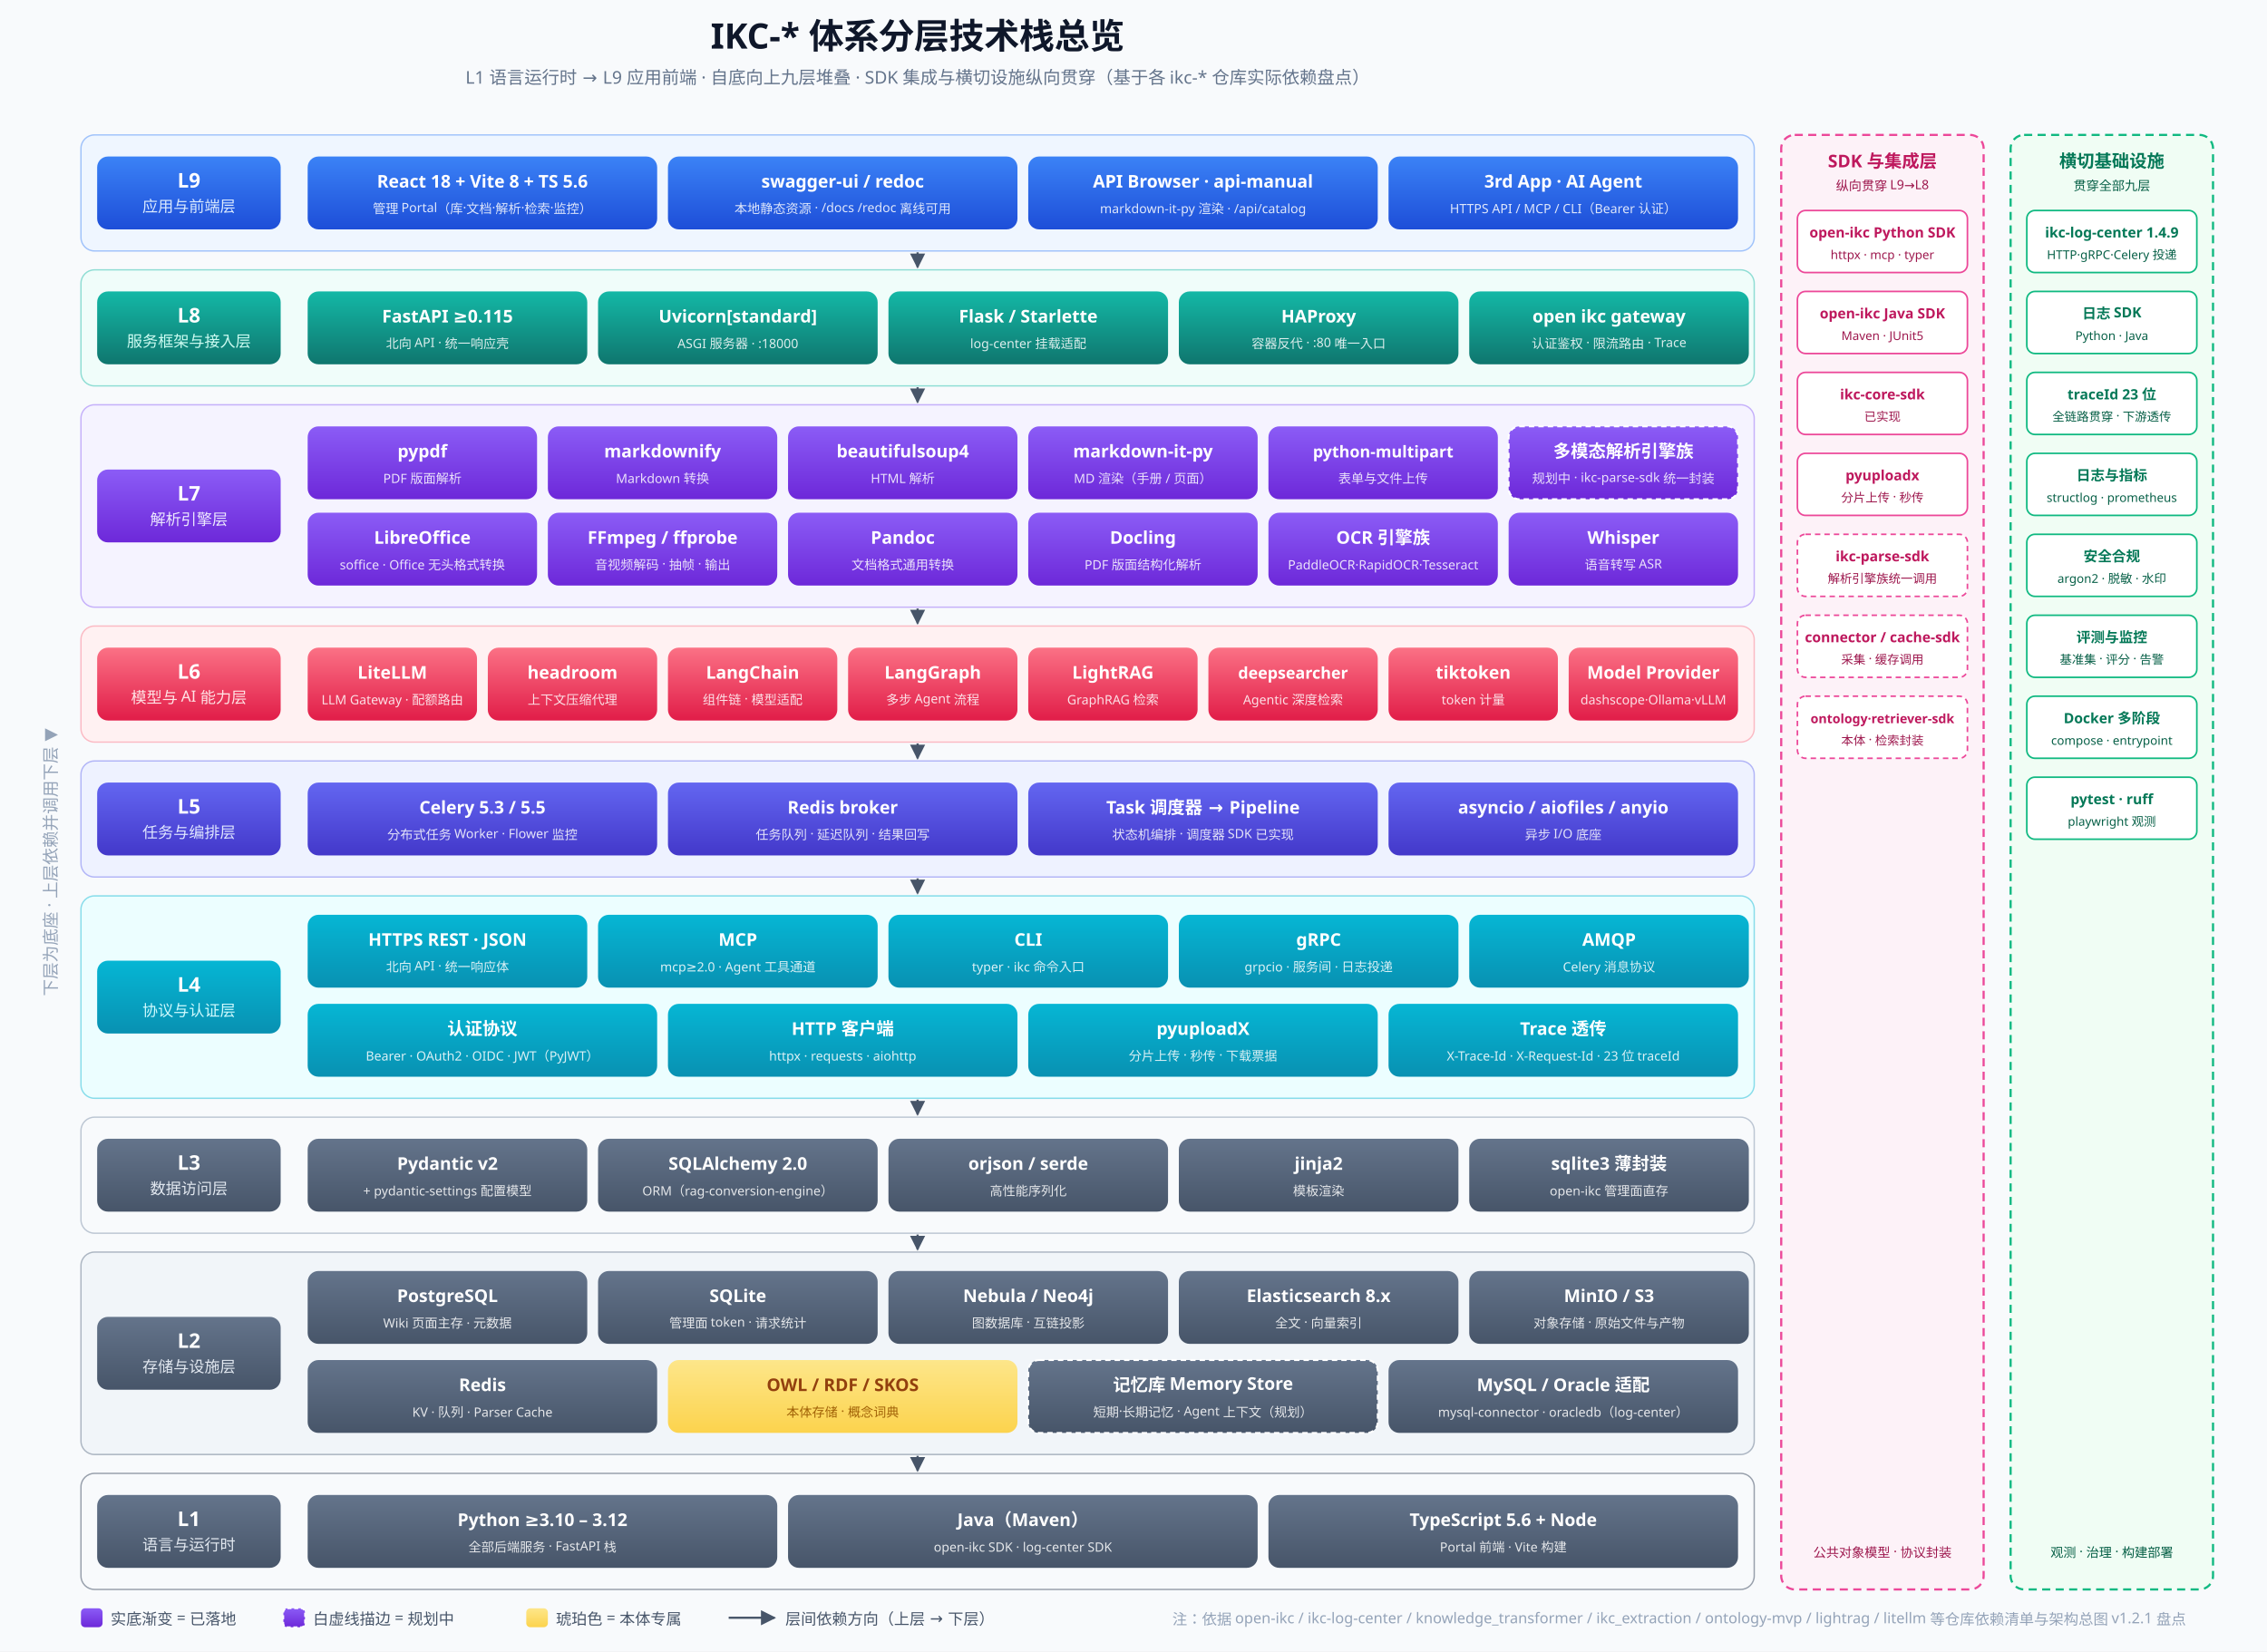
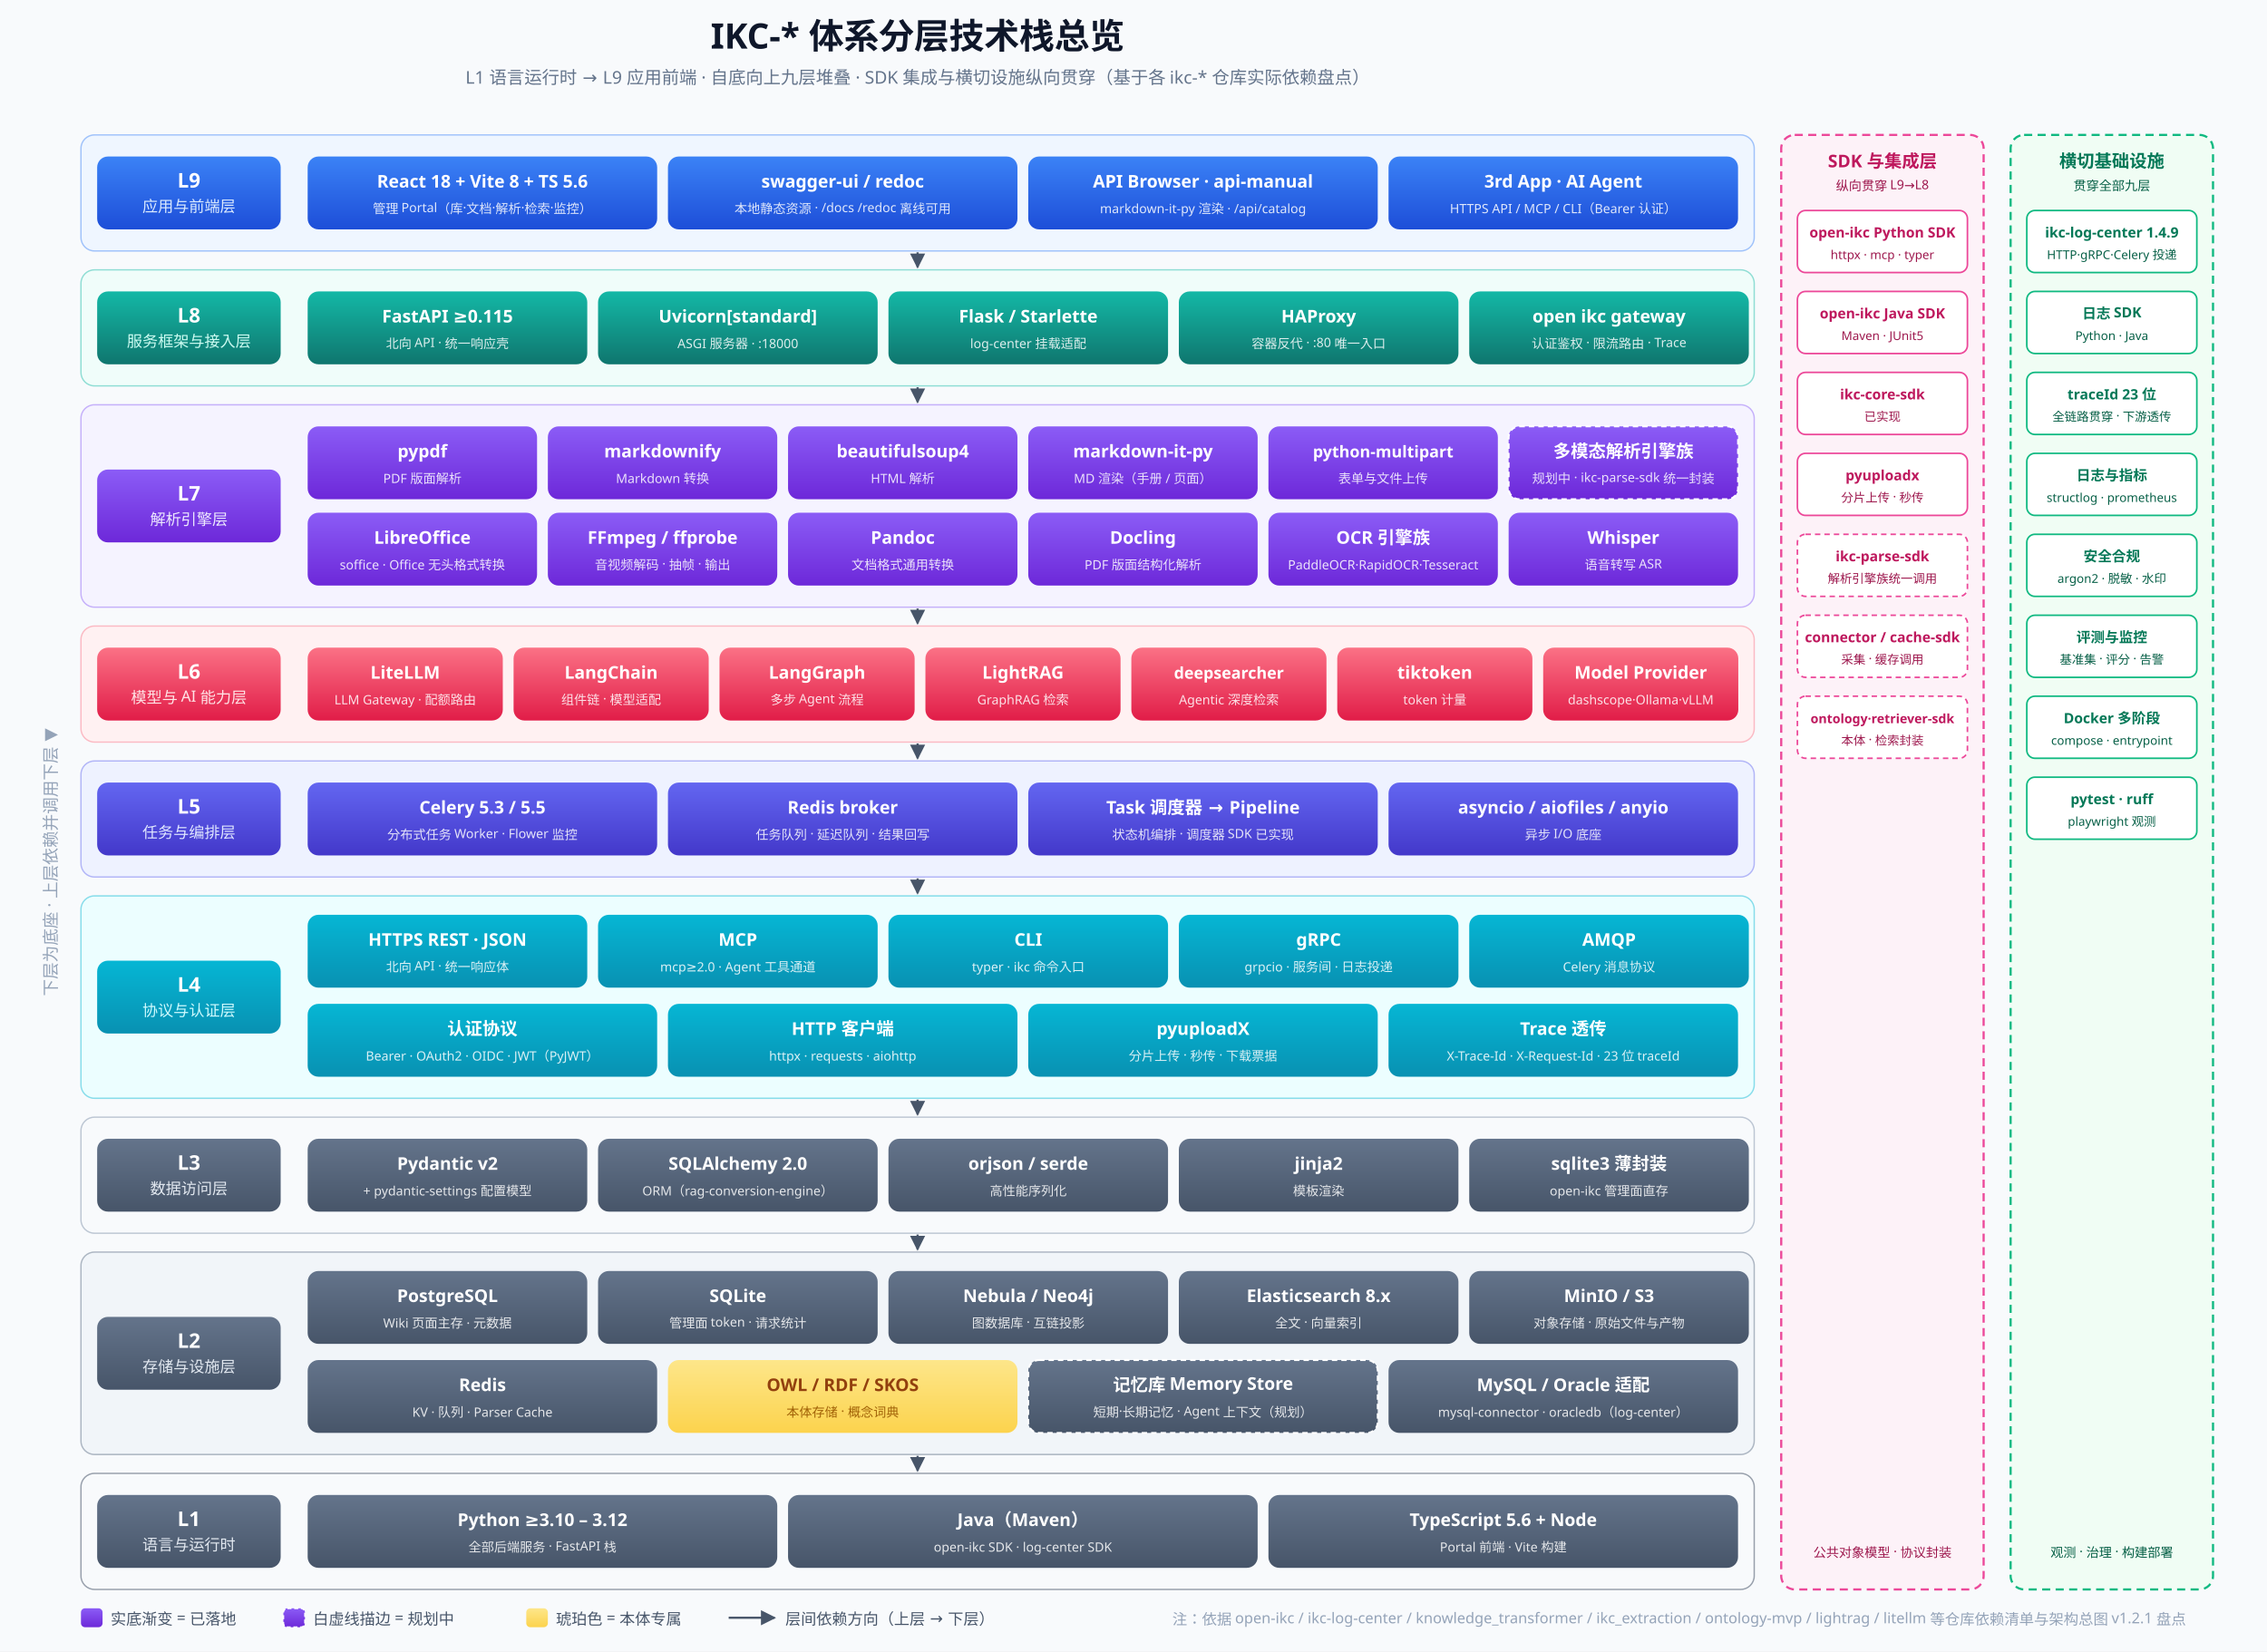
<svg xmlns="http://www.w3.org/2000/svg" viewBox="0 0 1680 1224" font-family="'PingFang SC','Microsoft YaHei','Noto Sans SC',sans-serif">
  <defs>
    <linearGradient id="gBlue" x1="0" y1="0" x2="0" y2="1">
      <stop offset="0" stop-color="#3b82f6" />
      <stop offset="1" stop-color="#1d4ed8" />
    </linearGradient>
    <linearGradient id="gTeal" x1="0" y1="0" x2="0" y2="1">
      <stop offset="0" stop-color="#14b8a6" />
      <stop offset="1" stop-color="#0f766e" />
    </linearGradient>
    <linearGradient id="gIndigo" x1="0" y1="0" x2="0" y2="1">
      <stop offset="0" stop-color="#6366f1" />
      <stop offset="1" stop-color="#4338ca" />
    </linearGradient>
    <linearGradient id="gViolet" x1="0" y1="0" x2="0" y2="1">
      <stop offset="0" stop-color="#8b5cf6" />
      <stop offset="1" stop-color="#6d28d9" />
    </linearGradient>
    <linearGradient id="gRose" x1="0" y1="0" x2="0" y2="1">
      <stop offset="0" stop-color="#fb7185" />
      <stop offset="1" stop-color="#e11d48" />
    </linearGradient>
    <linearGradient id="gCyan" x1="0" y1="0" x2="0" y2="1">
      <stop offset="0" stop-color="#06b6d4" />
      <stop offset="1" stop-color="#0891b2" />
    </linearGradient>
    <linearGradient id="gSlate" x1="0" y1="0" x2="0" y2="1">
      <stop offset="0" stop-color="#64748b" />
      <stop offset="1" stop-color="#475569" />
    </linearGradient>
    <linearGradient id="gAmber" x1="0" y1="0" x2="0" y2="1">
      <stop offset="0" stop-color="#fde68a" />
      <stop offset="1" stop-color="#fcd34d" />
    </linearGradient>
    <marker id="arrow" viewBox="0 0 10 10" refX="9" refY="5" markerWidth="7" markerHeight="7" orient="auto-start-reverse">
      <path d="M 0 0 L 10 5 L 0 10 z" fill="#475569" />
    </marker>
  </defs>
  <rect x="0" y="0" width="1680" height="1224" fill="#f8fafc" />
  <text x="680" y="36" text-anchor="middle" font-size="26" font-weight="bold" fill="#0f172a">IKC-* 体系分层技术栈总览</text>
  <text x="680" y="62" text-anchor="middle" font-size="13" fill="#64748b">L1 语言运行时 → L9 应用前端 · 自底向上九层堆叠 · SDK 集成与横切设施纵向贯穿（基于各 ikc-* 仓库实际依赖盘点）</text>
  <text x="42" y="639" transform="rotate(-90 42 639)" text-anchor="middle" font-size="12.5" fill="#94a3b8">下层为底座 · 上层依赖并调用下层 ▼</text>
  <rect x="60" y="100" width="1240" height="86" rx="10" fill="#eff6ff" stroke="#3b82f6" stroke-width="1" stroke-opacity=".45" />
  <rect x="72" y="116" width="136" height="54" rx="8" fill="url(#gBlue)" />
  <text x="140" y="139" text-anchor="middle" font-size="15" font-weight="bold" fill="#ffffff">L9</text>
  <text x="140" y="157" text-anchor="middle" font-size="11.5" fill="#dbeafe">应用与前端层</text>
  <g text-anchor="middle">
    <rect x="228" y="116" width="259" height="54" rx="8" fill="url(#gBlue)" />
    <text x="357.5" y="139" font-size="13" font-weight="bold" fill="#ffffff">React 18 + Vite 8 + TS 5.6</text>
    <text x="357.5" y="158" font-size="9.5" fill="#ffffff" opacity=".85">管理 Portal（库·文档·解析·检索·监控）</text>
    <rect x="495" y="116" width="259" height="54" rx="8" fill="url(#gBlue)" />
    <text x="624.5" y="139" font-size="13" font-weight="bold" fill="#ffffff">swagger-ui / redoc</text>
    <text x="624.5" y="158" font-size="9.5" fill="#ffffff" opacity=".85">本地静态资源 · /docs /redoc 离线可用</text>
    <rect x="762" y="116" width="259" height="54" rx="8" fill="url(#gBlue)" />
    <text x="891.5" y="139" font-size="13" font-weight="bold" fill="#ffffff">API Browser · api-manual</text>
    <text x="891.5" y="158" font-size="9.5" fill="#ffffff" opacity=".85">markdown-it-py 渲染 · /api/catalog</text>
    <rect x="1029" y="116" width="259" height="54" rx="8" fill="url(#gBlue)" />
    <text x="1158.5" y="139" font-size="13" font-weight="bold" fill="#ffffff">3rd App · AI Agent</text>
    <text x="1158.5" y="158" font-size="9.5" fill="#ffffff" opacity=".85">HTTPS API / MCP / CLI（Bearer 认证）</text>
  </g>
  <line x1="680" y1="187" x2="680" y2="198" stroke="#475569" stroke-width="1.6" marker-end="url(#arrow)" />
  <rect x="60" y="200" width="1240" height="86" rx="10" fill="#f0fdfa" stroke="#14b8a6" stroke-width="1" stroke-opacity=".45" />
  <rect x="72" y="216" width="136" height="54" rx="8" fill="url(#gTeal)" />
  <text x="140" y="239" text-anchor="middle" font-size="15" font-weight="bold" fill="#ffffff">L8</text>
  <text x="140" y="257" text-anchor="middle" font-size="11.5" fill="#ccfbf1">服务框架与接入层</text>
  <g text-anchor="middle">
    <rect x="228" y="216" width="207.2" height="54" rx="8" fill="url(#gTeal)" />
    <text x="331.6" y="239" font-size="13" font-weight="bold" fill="#ffffff">FastAPI ≥0.115</text>
    <text x="331.6" y="258" font-size="9.5" fill="#ffffff" opacity=".85">北向 API · 统一响应壳</text>
    <rect x="443.2" y="216" width="207.2" height="54" rx="8" fill="url(#gTeal)" />
    <text x="546.8" y="239" font-size="13" font-weight="bold" fill="#ffffff">Uvicorn[standard]</text>
    <text x="546.8" y="258" font-size="9.5" fill="#ffffff" opacity=".85">ASGI 服务器 · :18000</text>
    <rect x="658.4" y="216" width="207.2" height="54" rx="8" fill="url(#gTeal)" />
    <text x="762" y="239" font-size="13" font-weight="bold" fill="#ffffff">Flask / Starlette</text>
    <text x="762" y="258" font-size="9.5" fill="#ffffff" opacity=".85">log-center 挂载适配</text>
    <rect x="873.6" y="216" width="207.2" height="54" rx="8" fill="url(#gTeal)" />
    <text x="977.2" y="239" font-size="13" font-weight="bold" fill="#ffffff">HAProxy</text>
    <text x="977.2" y="258" font-size="9.5" fill="#ffffff" opacity=".85">容器反代 · :80 唯一入口</text>
    <rect x="1088.8" y="216" width="207.2" height="54" rx="8" fill="url(#gTeal)" />
    <text x="1192.4" y="239" font-size="13" font-weight="bold" fill="#ffffff">open ikc gateway</text>
    <text x="1192.4" y="258" font-size="9.5" fill="#ffffff" opacity=".85">认证鉴权 · 限流路由 · Trace</text>
  </g>
  <line x1="680" y1="287" x2="680" y2="298" stroke="#475569" stroke-width="1.6" marker-end="url(#arrow)" />
  <rect x="60" y="300" width="1240" height="150" rx="10" fill="#f5f3ff" stroke="#8b5cf6" stroke-width="1" stroke-opacity=".45" />
  <rect x="72" y="348" width="136" height="54" rx="8" fill="url(#gViolet)" />
  <text x="140" y="371" text-anchor="middle" font-size="15" font-weight="bold" fill="#ffffff">L7</text>
  <text x="140" y="389" text-anchor="middle" font-size="11.5" fill="#ede9fe">解析引擎层</text>
  <g text-anchor="middle">
    <rect x="228" y="316" width="170" height="54" rx="8" fill="url(#gViolet)" />
    <text x="313" y="339" font-size="13" font-weight="bold" fill="#ffffff">pypdf</text>
    <text x="313" y="358" font-size="9.5" fill="#ffffff" opacity=".85">PDF 版面解析</text>
    <rect x="406" y="316" width="170" height="54" rx="8" fill="url(#gViolet)" />
    <text x="491" y="339" font-size="13" font-weight="bold" fill="#ffffff">markdownify</text>
    <text x="491" y="358" font-size="9.5" fill="#ffffff" opacity=".85">Markdown 转换</text>
    <rect x="584" y="316" width="170" height="54" rx="8" fill="url(#gViolet)" />
    <text x="669" y="339" font-size="13" font-weight="bold" fill="#ffffff">beautifulsoup4</text>
    <text x="669" y="358" font-size="9.5" fill="#ffffff" opacity=".85">HTML 解析</text>
    <rect x="762" y="316" width="170" height="54" rx="8" fill="url(#gViolet)" />
    <text x="847" y="339" font-size="13" font-weight="bold" fill="#ffffff">markdown-it-py</text>
    <text x="847" y="358" font-size="9.5" fill="#ffffff" opacity=".85">MD 渲染（手册 / 页面）</text>
    <rect x="940" y="316" width="170" height="54" rx="8" fill="url(#gViolet)" />
    <text x="1025" y="339" font-size="12" font-weight="bold" fill="#ffffff">python-multipart</text>
    <text x="1025" y="358" font-size="9.5" fill="#ffffff" opacity=".85">表单与文件上传</text>
    <rect x="1118" y="316" width="170" height="54" rx="8" fill="url(#gViolet)" stroke="#ffffff" stroke-width="1.4" stroke-dasharray="4 3" />
    <text x="1203" y="339" font-size="13" font-weight="bold" fill="#ffffff">多模态解析引擎族</text>
    <text x="1203" y="358" font-size="9.5" fill="#ffffff" opacity=".85">规划中 · ikc-parse-sdk 统一封装</text>
  </g>
  <g text-anchor="middle">
    <rect x="228" y="380" width="170" height="54" rx="8" fill="url(#gViolet)" />
    <text x="313" y="403" font-size="13" font-weight="bold" fill="#ffffff">LibreOffice</text>
    <text x="313" y="422" font-size="9.5" fill="#ffffff" opacity=".85">soffice · Office 无头格式转换</text>
    <rect x="406" y="380" width="170" height="54" rx="8" fill="url(#gViolet)" />
    <text x="491" y="403" font-size="13" font-weight="bold" fill="#ffffff">FFmpeg / ffprobe</text>
    <text x="491" y="422" font-size="9.5" fill="#ffffff" opacity=".85">音视频解码 · 抽帧 · 输出</text>
    <rect x="584" y="380" width="170" height="54" rx="8" fill="url(#gViolet)" />
    <text x="669" y="403" font-size="13" font-weight="bold" fill="#ffffff">Pandoc</text>
    <text x="669" y="422" font-size="9.5" fill="#ffffff" opacity=".85">文档格式通用转换</text>
    <rect x="762" y="380" width="170" height="54" rx="8" fill="url(#gViolet)" />
    <text x="847" y="403" font-size="13" font-weight="bold" fill="#ffffff">Docling</text>
    <text x="847" y="422" font-size="9.5" fill="#ffffff" opacity=".85">PDF 版面结构化解析</text>
    <rect x="940" y="380" width="170" height="54" rx="8" fill="url(#gViolet)" />
    <text x="1025" y="403" font-size="13" font-weight="bold" fill="#ffffff">OCR 引擎族</text>
    <text x="1025" y="422" font-size="9.5" fill="#ffffff" opacity=".85">PaddleOCR·RapidOCR·Tesseract</text>
    <rect x="1118" y="380" width="170" height="54" rx="8" fill="url(#gViolet)" />
    <text x="1203" y="403" font-size="13" font-weight="bold" fill="#ffffff">Whisper</text>
    <text x="1203" y="422" font-size="9.5" fill="#ffffff" opacity=".85">语音转写 ASR</text>
  </g>
  <line x1="680" y1="451" x2="680" y2="462" stroke="#475569" stroke-width="1.6" marker-end="url(#arrow)" />
  <rect x="60" y="464" width="1240" height="86" rx="10" fill="#fff1f2" stroke="#fb7185" stroke-width="1" stroke-opacity=".45" />
  <rect x="72" y="480" width="136" height="54" rx="8" fill="url(#gRose)" />
  <text x="140" y="503" text-anchor="middle" font-size="15" font-weight="bold" fill="#ffffff">L6</text>
  <text x="140" y="521" text-anchor="middle" font-size="11.5" fill="#ffe4e6">模型与 AI 能力层</text>
  <g text-anchor="middle">
-     <rect x="228" y="480" width="125.5" height="54" rx="8" fill="url(#gRose)" />
-     <text x="290.75" y="503" font-size="13" font-weight="bold" fill="#ffffff">LiteLLM</text>
-     <text x="290.75" y="522" font-size="9.5" fill="#ffffff" opacity=".85">LLM Gateway · 配额路由</text>
-     <rect x="361.5" y="480" width="125.5" height="54" rx="8" fill="url(#gRose)" />
-     <text x="424.25" y="503" font-size="13" font-weight="bold" fill="#ffffff">headroom</text>
-     <text x="424.25" y="522" font-size="9.5" fill="#ffffff" opacity=".85">上下文压缩代理</text>
-     <rect x="495" y="480" width="125.5" height="54" rx="8" fill="url(#gRose)" />
-     <text x="557.75" y="503" font-size="13" font-weight="bold" fill="#ffffff">LangChain</text>
-     <text x="557.75" y="522" font-size="9.5" fill="#ffffff" opacity=".85">组件链 · 模型适配</text>
-     <rect x="628.5" y="480" width="125.5" height="54" rx="8" fill="url(#gRose)" />
-     <text x="691.25" y="503" font-size="13" font-weight="bold" fill="#ffffff">LangGraph</text>
-     <text x="691.25" y="522" font-size="9.5" fill="#ffffff" opacity=".85">多步 Agent 流程</text>
-     <rect x="762" y="480" width="125.5" height="54" rx="8" fill="url(#gRose)" />
-     <text x="824.75" y="503" font-size="13" font-weight="bold" fill="#ffffff">LightRAG</text>
-     <text x="824.75" y="522" font-size="9.5" fill="#ffffff" opacity=".85">GraphRAG 检索</text>
-     <rect x="895.5" y="480" width="125.5" height="54" rx="8" fill="url(#gRose)" />
-     <text x="958.25" y="503" font-size="12" font-weight="bold" fill="#ffffff">deepsearcher</text>
-     <text x="958.25" y="522" font-size="9.5" fill="#ffffff" opacity=".85">Agentic 深度检索</text>
-     <rect x="1029" y="480" width="125.5" height="54" rx="8" fill="url(#gRose)" />
-     <text x="1091.75" y="503" font-size="13" font-weight="bold" fill="#ffffff">tiktoken</text>
-     <text x="1091.75" y="522" font-size="9.5" fill="#ffffff" opacity=".85">token 计量</text>
-     <rect x="1162.5" y="480" width="125.5" height="54" rx="8" fill="url(#gRose)" />
-     <text x="1225.25" y="503" font-size="13" font-weight="bold" fill="#ffffff">Model Provider</text>
-     <text x="1225.25" y="522" font-size="9.5" fill="#ffffff" opacity=".85">dashscope·Ollama·vLLM</text>
+     <rect x="228" y="480" width="144.6" height="54" rx="8" fill="url(#gRose)" />
+     <text x="300.3" y="503" font-size="13" font-weight="bold" fill="#ffffff">LiteLLM</text>
+     <text x="300.3" y="522" font-size="9.5" fill="#ffffff" opacity=".85">LLM Gateway · 配额路由</text>
+     <rect x="380.6" y="480" width="144.6" height="54" rx="8" fill="url(#gRose)" />
+     <text x="452.9" y="503" font-size="13" font-weight="bold" fill="#ffffff">LangChain</text>
+     <text x="452.9" y="522" font-size="9.5" fill="#ffffff" opacity=".85">组件链 · 模型适配</text>
+     <rect x="533.2" y="480" width="144.6" height="54" rx="8" fill="url(#gRose)" />
+     <text x="605.5" y="503" font-size="13" font-weight="bold" fill="#ffffff">LangGraph</text>
+     <text x="605.5" y="522" font-size="9.5" fill="#ffffff" opacity=".85">多步 Agent 流程</text>
+     <rect x="685.8" y="480" width="144.6" height="54" rx="8" fill="url(#gRose)" />
+     <text x="758.1" y="503" font-size="13" font-weight="bold" fill="#ffffff">LightRAG</text>
+     <text x="758.1" y="522" font-size="9.5" fill="#ffffff" opacity=".85">GraphRAG 检索</text>
+     <rect x="838.4" y="480" width="144.6" height="54" rx="8" fill="url(#gRose)" />
+     <text x="910.7" y="503" font-size="12" font-weight="bold" fill="#ffffff">deepsearcher</text>
+     <text x="910.7" y="522" font-size="9.5" fill="#ffffff" opacity=".85">Agentic 深度检索</text>
+     <rect x="991" y="480" width="144.6" height="54" rx="8" fill="url(#gRose)" />
+     <text x="1063.3" y="503" font-size="13" font-weight="bold" fill="#ffffff">tiktoken</text>
+     <text x="1063.3" y="522" font-size="9.5" fill="#ffffff" opacity=".85">token 计量</text>
+     <rect x="1143.6" y="480" width="144.6" height="54" rx="8" fill="url(#gRose)" />
+     <text x="1215.9" y="503" font-size="13" font-weight="bold" fill="#ffffff">Model Provider</text>
+     <text x="1215.9" y="522" font-size="9.5" fill="#ffffff" opacity=".85">dashscope·Ollama·vLLM</text>
  </g>
  <line x1="680" y1="551" x2="680" y2="562" stroke="#475569" stroke-width="1.6" marker-end="url(#arrow)" />
  <rect x="60" y="564" width="1240" height="86" rx="10" fill="#eef2ff" stroke="#6366f1" stroke-width="1" stroke-opacity=".45" />
  <rect x="72" y="580" width="136" height="54" rx="8" fill="url(#gIndigo)" />
  <text x="140" y="603" text-anchor="middle" font-size="15" font-weight="bold" fill="#ffffff">L5</text>
  <text x="140" y="621" text-anchor="middle" font-size="11.5" fill="#e0e7ff">任务与编排层</text>
  <g text-anchor="middle">
    <rect x="228" y="580" width="259" height="54" rx="8" fill="url(#gIndigo)" />
    <text x="357.5" y="603" font-size="13" font-weight="bold" fill="#ffffff">Celery 5.3 / 5.5</text>
    <text x="357.5" y="622" font-size="9.5" fill="#ffffff" opacity=".85">分布式任务 Worker · Flower 监控</text>
    <rect x="495" y="580" width="259" height="54" rx="8" fill="url(#gIndigo)" />
    <text x="624.5" y="603" font-size="13" font-weight="bold" fill="#ffffff">Redis broker</text>
    <text x="624.5" y="622" font-size="9.5" fill="#ffffff" opacity=".85">任务队列 · 延迟队列 · 结果回写</text>
    <rect x="762" y="580" width="259" height="54" rx="8" fill="url(#gIndigo)" />
    <text x="891.5" y="603" font-size="13" font-weight="bold" fill="#ffffff">Task 调度器 → Pipeline</text>
    <text x="891.5" y="622" font-size="9.5" fill="#ffffff" opacity=".85">状态机编排 · 调度器 SDK 已实现</text>
    <rect x="1029" y="580" width="259" height="54" rx="8" fill="url(#gIndigo)" />
    <text x="1158.5" y="603" font-size="13" font-weight="bold" fill="#ffffff">asyncio / aiofiles / anyio</text>
    <text x="1158.5" y="622" font-size="9.5" fill="#ffffff" opacity=".85">异步 I/O 底座</text>
  </g>
  <line x1="680" y1="651" x2="680" y2="662" stroke="#475569" stroke-width="1.6" marker-end="url(#arrow)" />
  <rect x="60" y="664" width="1240" height="150" rx="10" fill="#ecfeff" stroke="#06b6d4" stroke-width="1" stroke-opacity=".45" />
  <rect x="72" y="712" width="136" height="54" rx="8" fill="url(#gCyan)" />
  <text x="140" y="735" text-anchor="middle" font-size="15" font-weight="bold" fill="#ffffff">L4</text>
  <text x="140" y="753" text-anchor="middle" font-size="11.5" fill="#cffafe">协议与认证层</text>
  <g text-anchor="middle">
    <rect x="228" y="678" width="207.2" height="54" rx="8" fill="url(#gCyan)" />
    <text x="331.6" y="701" font-size="13" font-weight="bold" fill="#ffffff">HTTPS REST · JSON</text>
    <text x="331.6" y="720" font-size="9.5" fill="#ffffff" opacity=".85">北向 API · 统一响应体</text>
    <rect x="443.2" y="678" width="207.2" height="54" rx="8" fill="url(#gCyan)" />
    <text x="546.8" y="701" font-size="13" font-weight="bold" fill="#ffffff">MCP</text>
    <text x="546.8" y="720" font-size="9.5" fill="#ffffff" opacity=".85">mcp≥2.0 · Agent 工具通道</text>
    <rect x="658.4" y="678" width="207.2" height="54" rx="8" fill="url(#gCyan)" />
    <text x="762" y="701" font-size="13" font-weight="bold" fill="#ffffff">CLI</text>
    <text x="762" y="720" font-size="9.5" fill="#ffffff" opacity=".85">typer · ikc 命令入口</text>
    <rect x="873.6" y="678" width="207.2" height="54" rx="8" fill="url(#gCyan)" />
    <text x="977.2" y="701" font-size="13" font-weight="bold" fill="#ffffff">gRPC</text>
    <text x="977.2" y="720" font-size="9.5" fill="#ffffff" opacity=".85">grpcio · 服务间 · 日志投递</text>
    <rect x="1088.8" y="678" width="207.2" height="54" rx="8" fill="url(#gCyan)" />
    <text x="1192.4" y="701" font-size="13" font-weight="bold" fill="#ffffff">AMQP</text>
    <text x="1192.4" y="720" font-size="9.5" fill="#ffffff" opacity=".85">Celery 消息协议</text>
    <rect x="228" y="744" width="259" height="54" rx="8" fill="url(#gCyan)" />
    <text x="357.5" y="767" font-size="13" font-weight="bold" fill="#ffffff">认证协议</text>
    <text x="357.5" y="786" font-size="9.5" fill="#ffffff" opacity=".85">Bearer · OAuth2 · OIDC · JWT（PyJWT）</text>
    <rect x="495" y="744" width="259" height="54" rx="8" fill="url(#gCyan)" />
    <text x="624.5" y="767" font-size="13" font-weight="bold" fill="#ffffff">HTTP 客户端</text>
    <text x="624.5" y="786" font-size="9.5" fill="#ffffff" opacity=".85">httpx · requests · aiohttp</text>
    <rect x="762" y="744" width="259" height="54" rx="8" fill="url(#gCyan)" />
    <text x="891.5" y="767" font-size="13" font-weight="bold" fill="#ffffff">pyuploadX</text>
    <text x="891.5" y="786" font-size="9.5" fill="#ffffff" opacity=".85">分片上传 · 秒传 · 下载票据</text>
    <rect x="1029" y="744" width="259" height="54" rx="8" fill="url(#gCyan)" />
    <text x="1158.5" y="767" font-size="13" font-weight="bold" fill="#ffffff">Trace 透传</text>
    <text x="1158.5" y="786" font-size="9.5" fill="#ffffff" opacity=".85">X-Trace-Id · X-Request-Id · 23 位 traceId</text>
  </g>
  <line x1="680" y1="815" x2="680" y2="826" stroke="#475569" stroke-width="1.6" marker-end="url(#arrow)" />
  <rect x="60" y="828" width="1240" height="86" rx="10" fill="#f8fafc" stroke="#94a3b8" stroke-width="1" stroke-opacity=".6" />
  <rect x="72" y="844" width="136" height="54" rx="8" fill="url(#gSlate)" />
  <text x="140" y="867" text-anchor="middle" font-size="15" font-weight="bold" fill="#ffffff">L3</text>
  <text x="140" y="885" text-anchor="middle" font-size="11.5" fill="#e2e8f0">数据访问层</text>
  <g text-anchor="middle">
    <rect x="228" y="844" width="207.2" height="54" rx="8" fill="url(#gSlate)" />
    <text x="331.6" y="867" font-size="13" font-weight="bold" fill="#ffffff">Pydantic v2</text>
    <text x="331.6" y="886" font-size="9.5" fill="#ffffff" opacity=".85">+ pydantic-settings 配置模型</text>
    <rect x="443.2" y="844" width="207.2" height="54" rx="8" fill="url(#gSlate)" />
    <text x="546.8" y="867" font-size="13" font-weight="bold" fill="#ffffff">SQLAlchemy 2.0</text>
    <text x="546.8" y="886" font-size="9.5" fill="#ffffff" opacity=".85">ORM（rag-conversion-engine）</text>
    <rect x="658.4" y="844" width="207.2" height="54" rx="8" fill="url(#gSlate)" />
    <text x="762" y="867" font-size="13" font-weight="bold" fill="#ffffff">orjson / serde</text>
    <text x="762" y="886" font-size="9.5" fill="#ffffff" opacity=".85">高性能序列化</text>
    <rect x="873.6" y="844" width="207.2" height="54" rx="8" fill="url(#gSlate)" />
    <text x="977.2" y="867" font-size="13" font-weight="bold" fill="#ffffff">jinja2</text>
    <text x="977.2" y="886" font-size="9.5" fill="#ffffff" opacity=".85">模板渲染</text>
    <rect x="1088.8" y="844" width="207.2" height="54" rx="8" fill="url(#gSlate)" />
    <text x="1192.4" y="867" font-size="13" font-weight="bold" fill="#ffffff">sqlite3 薄封装</text>
    <text x="1192.4" y="886" font-size="9.5" fill="#ffffff" opacity=".85">open-ikc 管理面直存</text>
  </g>
  <line x1="680" y1="915" x2="680" y2="926" stroke="#475569" stroke-width="1.6" marker-end="url(#arrow)" />
  <rect x="60" y="928" width="1240" height="150" rx="10" fill="#f1f5f9" stroke="#64748b" stroke-width="1" stroke-opacity=".5" />
  <rect x="72" y="976" width="136" height="54" rx="8" fill="url(#gSlate)" />
  <text x="140" y="999" text-anchor="middle" font-size="15" font-weight="bold" fill="#ffffff">L2</text>
  <text x="140" y="1017" text-anchor="middle" font-size="11.5" fill="#e2e8f0">存储与设施层</text>
  <g text-anchor="middle">
    <rect x="228" y="942" width="207.2" height="54" rx="8" fill="url(#gSlate)" />
    <text x="331.6" y="965" font-size="13" font-weight="bold" fill="#ffffff">PostgreSQL</text>
    <text x="331.6" y="984" font-size="9.5" fill="#ffffff" opacity=".85">Wiki 页面主存 · 元数据</text>
    <rect x="443.2" y="942" width="207.2" height="54" rx="8" fill="url(#gSlate)" />
    <text x="546.8" y="965" font-size="13" font-weight="bold" fill="#ffffff">SQLite</text>
    <text x="546.8" y="984" font-size="9.5" fill="#ffffff" opacity=".85">管理面 token · 请求统计</text>
    <rect x="658.4" y="942" width="207.2" height="54" rx="8" fill="url(#gSlate)" />
    <text x="762" y="965" font-size="13" font-weight="bold" fill="#ffffff">Nebula / Neo4j</text>
    <text x="762" y="984" font-size="9.5" fill="#ffffff" opacity=".85">图数据库 · 互链投影</text>
    <rect x="873.6" y="942" width="207.2" height="54" rx="8" fill="url(#gSlate)" />
    <text x="977.2" y="965" font-size="13" font-weight="bold" fill="#ffffff">Elasticsearch 8.x</text>
    <text x="977.2" y="984" font-size="9.5" fill="#ffffff" opacity=".85">全文 · 向量索引</text>
    <rect x="1088.8" y="942" width="207.2" height="54" rx="8" fill="url(#gSlate)" />
    <text x="1192.4" y="965" font-size="13" font-weight="bold" fill="#ffffff">MinIO / S3</text>
    <text x="1192.4" y="984" font-size="9.5" fill="#ffffff" opacity=".85">对象存储 · 原始文件与产物</text>
    <rect x="228" y="1008" width="259" height="54" rx="8" fill="url(#gSlate)" />
    <text x="357.5" y="1031" font-size="13" font-weight="bold" fill="#ffffff">Redis</text>
    <text x="357.5" y="1050" font-size="9.5" fill="#ffffff" opacity=".85">KV · 队列 · Parser Cache</text>
    <rect x="495" y="1008" width="259" height="54" rx="8" fill="url(#gAmber)" />
    <text x="624.5" y="1031" font-size="13" font-weight="bold" fill="#92400e">OWL / RDF / SKOS</text>
    <text x="624.5" y="1050" font-size="9.5" fill="#a16207">本体存储 · 概念词典</text>
    <rect x="762" y="1008" width="259" height="54" rx="8" fill="url(#gSlate)" stroke="#ffffff" stroke-width="1.4" stroke-dasharray="4 3" />
    <text x="891.5" y="1031" font-size="13" font-weight="bold" fill="#ffffff">记忆库 Memory Store</text>
    <text x="891.5" y="1050" font-size="9.5" fill="#ffffff" opacity=".85">短期·长期记忆 · Agent 上下文（规划）</text>
    <rect x="1029" y="1008" width="259" height="54" rx="8" fill="url(#gSlate)" />
    <text x="1158.5" y="1031" font-size="13" font-weight="bold" fill="#ffffff">MySQL / Oracle 适配</text>
    <text x="1158.5" y="1050" font-size="9.5" fill="#ffffff" opacity=".85">mysql-connector · oracledb（log-center）</text>
  </g>
  <line x1="680" y1="1079" x2="680" y2="1090" stroke="#475569" stroke-width="1.6" marker-end="url(#arrow)" />
  <rect x="60" y="1092" width="1240" height="86" rx="10" fill="#f8fafc" stroke="#475569" stroke-width="1" stroke-opacity=".55" />
  <rect x="72" y="1108" width="136" height="54" rx="8" fill="url(#gSlate)" />
  <text x="140" y="1131" text-anchor="middle" font-size="15" font-weight="bold" fill="#ffffff">L1</text>
  <text x="140" y="1149" text-anchor="middle" font-size="11.5" fill="#e2e8f0">语言与运行时</text>
  <g text-anchor="middle">
    <rect x="228" y="1108" width="348" height="54" rx="8" fill="url(#gSlate)" />
    <text x="402" y="1131" font-size="13" font-weight="bold" fill="#ffffff">Python ≥3.10 – 3.12</text>
    <text x="402" y="1150" font-size="9.5" fill="#ffffff" opacity=".85">全部后端服务 · FastAPI 栈</text>
    <rect x="584" y="1108" width="348" height="54" rx="8" fill="url(#gSlate)" />
    <text x="758" y="1131" font-size="13" font-weight="bold" fill="#ffffff">Java（Maven）</text>
    <text x="758" y="1150" font-size="9.5" fill="#ffffff" opacity=".85">open-ikc SDK · log-center SDK</text>
    <rect x="940" y="1108" width="348" height="54" rx="8" fill="url(#gSlate)" />
    <text x="1114" y="1131" font-size="13" font-weight="bold" fill="#ffffff">TypeScript 5.6 + Node</text>
    <text x="1114" y="1150" font-size="9.5" fill="#ffffff" opacity=".85">Portal 前端 · Vite 构建</text>
  </g>
  <rect x="1320" y="100" width="150" height="1078" rx="10" fill="#fdf2f8" stroke="#ec4899" stroke-width="1.6" stroke-dasharray="6 4" />
  <text x="1395" y="124" text-anchor="middle" font-size="13" font-weight="bold" fill="#be185d">SDK 与集成层</text>
  <text x="1395" y="141" text-anchor="middle" font-size="9.5" fill="#9d174d">纵向贯穿 L9→L8</text>
  <g text-anchor="middle">
    <rect x="1332" y="156" width="126" height="46" rx="6" fill="#ffffff" stroke="#ec4899" stroke-width="1.2" />
    <text x="1395" y="176" font-size="10.5" font-weight="bold" fill="#be185d">open-ikc Python SDK</text>
    <text x="1395" y="192" font-size="9" fill="#9d174d">httpx · mcp · typer</text>
    <rect x="1332" y="216" width="126" height="46" rx="6" fill="#ffffff" stroke="#ec4899" stroke-width="1.2" />
    <text x="1395" y="236" font-size="10.5" font-weight="bold" fill="#be185d">open-ikc Java SDK</text>
    <text x="1395" y="252" font-size="9" fill="#9d174d">Maven · JUnit5</text>
    <rect x="1332" y="276" width="126" height="46" rx="6" fill="#ffffff" stroke="#ec4899" stroke-width="1.2" />
    <text x="1395" y="296" font-size="10.5" font-weight="bold" fill="#be185d">ikc-core-sdk</text>
    <text x="1395" y="312" font-size="9" fill="#9d174d">已实现</text>
    <rect x="1332" y="336" width="126" height="46" rx="6" fill="#ffffff" stroke="#ec4899" stroke-width="1.2" />
    <text x="1395" y="356" font-size="10.5" font-weight="bold" fill="#be185d">pyuploadx</text>
    <text x="1395" y="372" font-size="9" fill="#9d174d">分片上传 · 秒传</text>
    <rect x="1332" y="396" width="126" height="46" rx="6" fill="#ffffff" stroke="#ec4899" stroke-width="1.2" stroke-dasharray="4 3" />
    <text x="1395" y="416" font-size="10.5" font-weight="bold" fill="#be185d">ikc-parse-sdk</text>
    <text x="1395" y="432" font-size="9" fill="#9d174d">解析引擎族统一调用</text>
    <rect x="1332" y="456" width="126" height="46" rx="6" fill="#ffffff" stroke="#ec4899" stroke-width="1.2" stroke-dasharray="4 3" />
    <text x="1395" y="476" font-size="10.5" font-weight="bold" fill="#be185d">connector / cache-sdk</text>
    <text x="1395" y="492" font-size="9" fill="#9d174d">采集 · 缓存调用</text>
    <rect x="1332" y="516" width="126" height="46" rx="6" fill="#ffffff" stroke="#ec4899" stroke-width="1.2" stroke-dasharray="4 3" />
    <text x="1395" y="536" font-size="9.5" font-weight="bold" fill="#be185d">ontology·retriever-sdk</text>
    <text x="1395" y="552" font-size="9" fill="#9d174d">本体 · 检索封装</text>
  </g>
  <text x="1395" y="1154" text-anchor="middle" font-size="9.5" fill="#9d174d">公共对象模型 · 协议封装</text>
  <rect x="1490" y="100" width="150" height="1078" rx="10" fill="#f0fdf4" stroke="#10b981" stroke-width="1.6" stroke-dasharray="6 4" />
  <text x="1565" y="124" text-anchor="middle" font-size="13" font-weight="bold" fill="#047857">横切基础设施</text>
  <text x="1565" y="141" text-anchor="middle" font-size="9.5" fill="#065f46">贯穿全部九层</text>
  <g text-anchor="middle">
    <rect x="1502" y="156" width="126" height="46" rx="6" fill="#ffffff" stroke="#10b981" stroke-width="1.2" />
    <text x="1565" y="176" font-size="10.5" font-weight="bold" fill="#047857">ikc-log-center 1.4.9</text>
    <text x="1565" y="192" font-size="9" fill="#065f46">HTTP·gRPC·Celery 投递</text>
    <rect x="1502" y="216" width="126" height="46" rx="6" fill="#ffffff" stroke="#10b981" stroke-width="1.2" />
    <text x="1565" y="236" font-size="10.5" font-weight="bold" fill="#047857">日志 SDK</text>
    <text x="1565" y="252" font-size="9" fill="#065f46">Python · Java</text>
    <rect x="1502" y="276" width="126" height="46" rx="6" fill="#ffffff" stroke="#10b981" stroke-width="1.2" />
    <text x="1565" y="296" font-size="10.5" font-weight="bold" fill="#047857">traceId 23 位</text>
    <text x="1565" y="312" font-size="9" fill="#065f46">全链路贯穿 · 下游透传</text>
    <rect x="1502" y="336" width="126" height="46" rx="6" fill="#ffffff" stroke="#10b981" stroke-width="1.2" />
    <text x="1565" y="356" font-size="10.5" font-weight="bold" fill="#047857">日志与指标</text>
    <text x="1565" y="372" font-size="9" fill="#065f46">structlog · prometheus</text>
    <rect x="1502" y="396" width="126" height="46" rx="6" fill="#ffffff" stroke="#10b981" stroke-width="1.2" />
    <text x="1565" y="416" font-size="10.5" font-weight="bold" fill="#047857">安全合规</text>
    <text x="1565" y="432" font-size="9" fill="#065f46">argon2 · 脱敏 · 水印</text>
    <rect x="1502" y="456" width="126" height="46" rx="6" fill="#ffffff" stroke="#10b981" stroke-width="1.2" />
    <text x="1565" y="476" font-size="10.5" font-weight="bold" fill="#047857">评测与监控</text>
    <text x="1565" y="492" font-size="9" fill="#065f46">基准集 · 评分 · 告警</text>
    <rect x="1502" y="516" width="126" height="46" rx="6" fill="#ffffff" stroke="#10b981" stroke-width="1.2" />
    <text x="1565" y="536" font-size="10.5" font-weight="bold" fill="#047857">Docker 多阶段</text>
    <text x="1565" y="552" font-size="9" fill="#065f46">compose · entrypoint</text>
    <rect x="1502" y="576" width="126" height="46" rx="6" fill="#ffffff" stroke="#10b981" stroke-width="1.2" />
    <text x="1565" y="596" font-size="10.5" font-weight="bold" fill="#047857">pytest · ruff</text>
    <text x="1565" y="612" font-size="9" fill="#065f46">playwright 观测</text>
  </g>
  <text x="1565" y="1154" text-anchor="middle" font-size="9.5" fill="#065f46">观测 · 治理 · 构建部署</text>
  <g font-size="11.5">
    <rect x="60" y="1192" width="16" height="14" rx="3" fill="url(#gViolet)" />
    <text x="82" y="1204" fill="#475569">实底渐变 = 已落地</text>
    <rect x="210" y="1192" width="16" height="14" rx="3" fill="url(#gViolet)" stroke="#ffffff" stroke-width="1.2" stroke-dasharray="3 2" />
    <text x="232" y="1204" fill="#475569">白虚线描边 = 规划中</text>
    <rect x="390" y="1192" width="16" height="14" rx="3" fill="url(#gAmber)" />
    <text x="412" y="1204" fill="#475569">琥珀色 = 本体专属</text>
    <line x1="540" y1="1199" x2="574" y2="1199" stroke="#475569" stroke-width="1.6" marker-end="url(#arrow)" />
    <text x="582" y="1204" fill="#475569">层间依赖方向（上层 → 下层）</text>
    <text x="1620" y="1204" text-anchor="end" font-size="11" fill="#94a3b8">注：依据 open-ikc / ikc-log-center / knowledge_transformer / ikc_extraction / ontology-mvp / lightrag / litellm 等仓库依赖清单与架构总图 v1.2.1 盘点</text>
  </g>
</svg>
